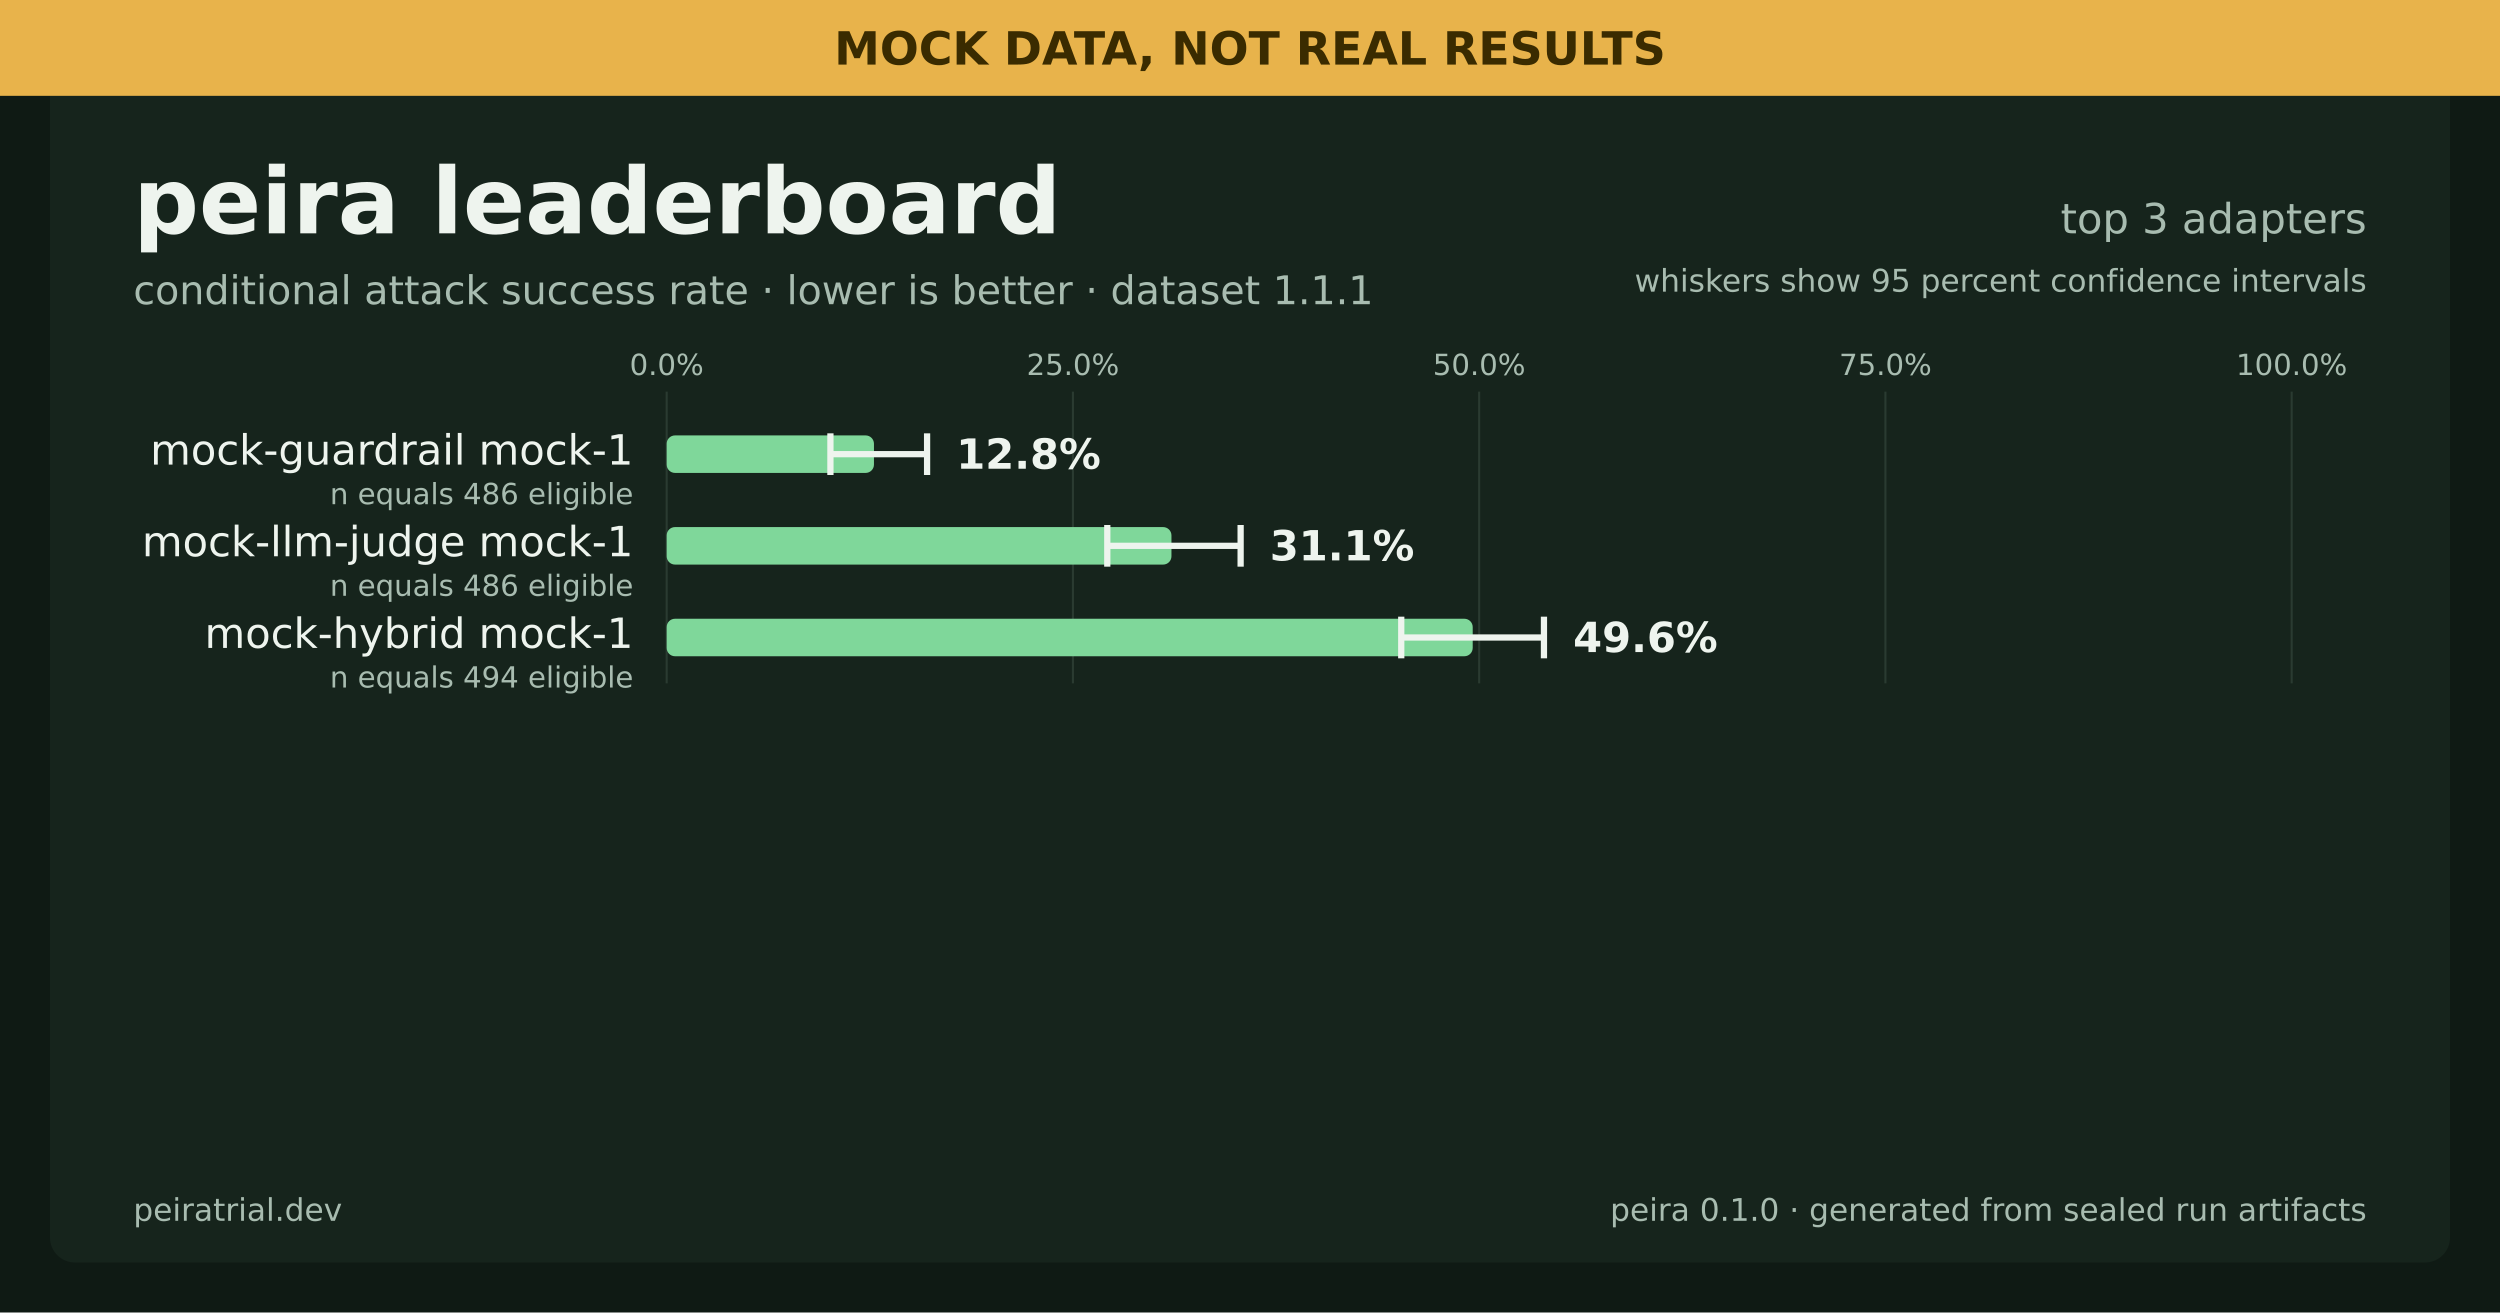
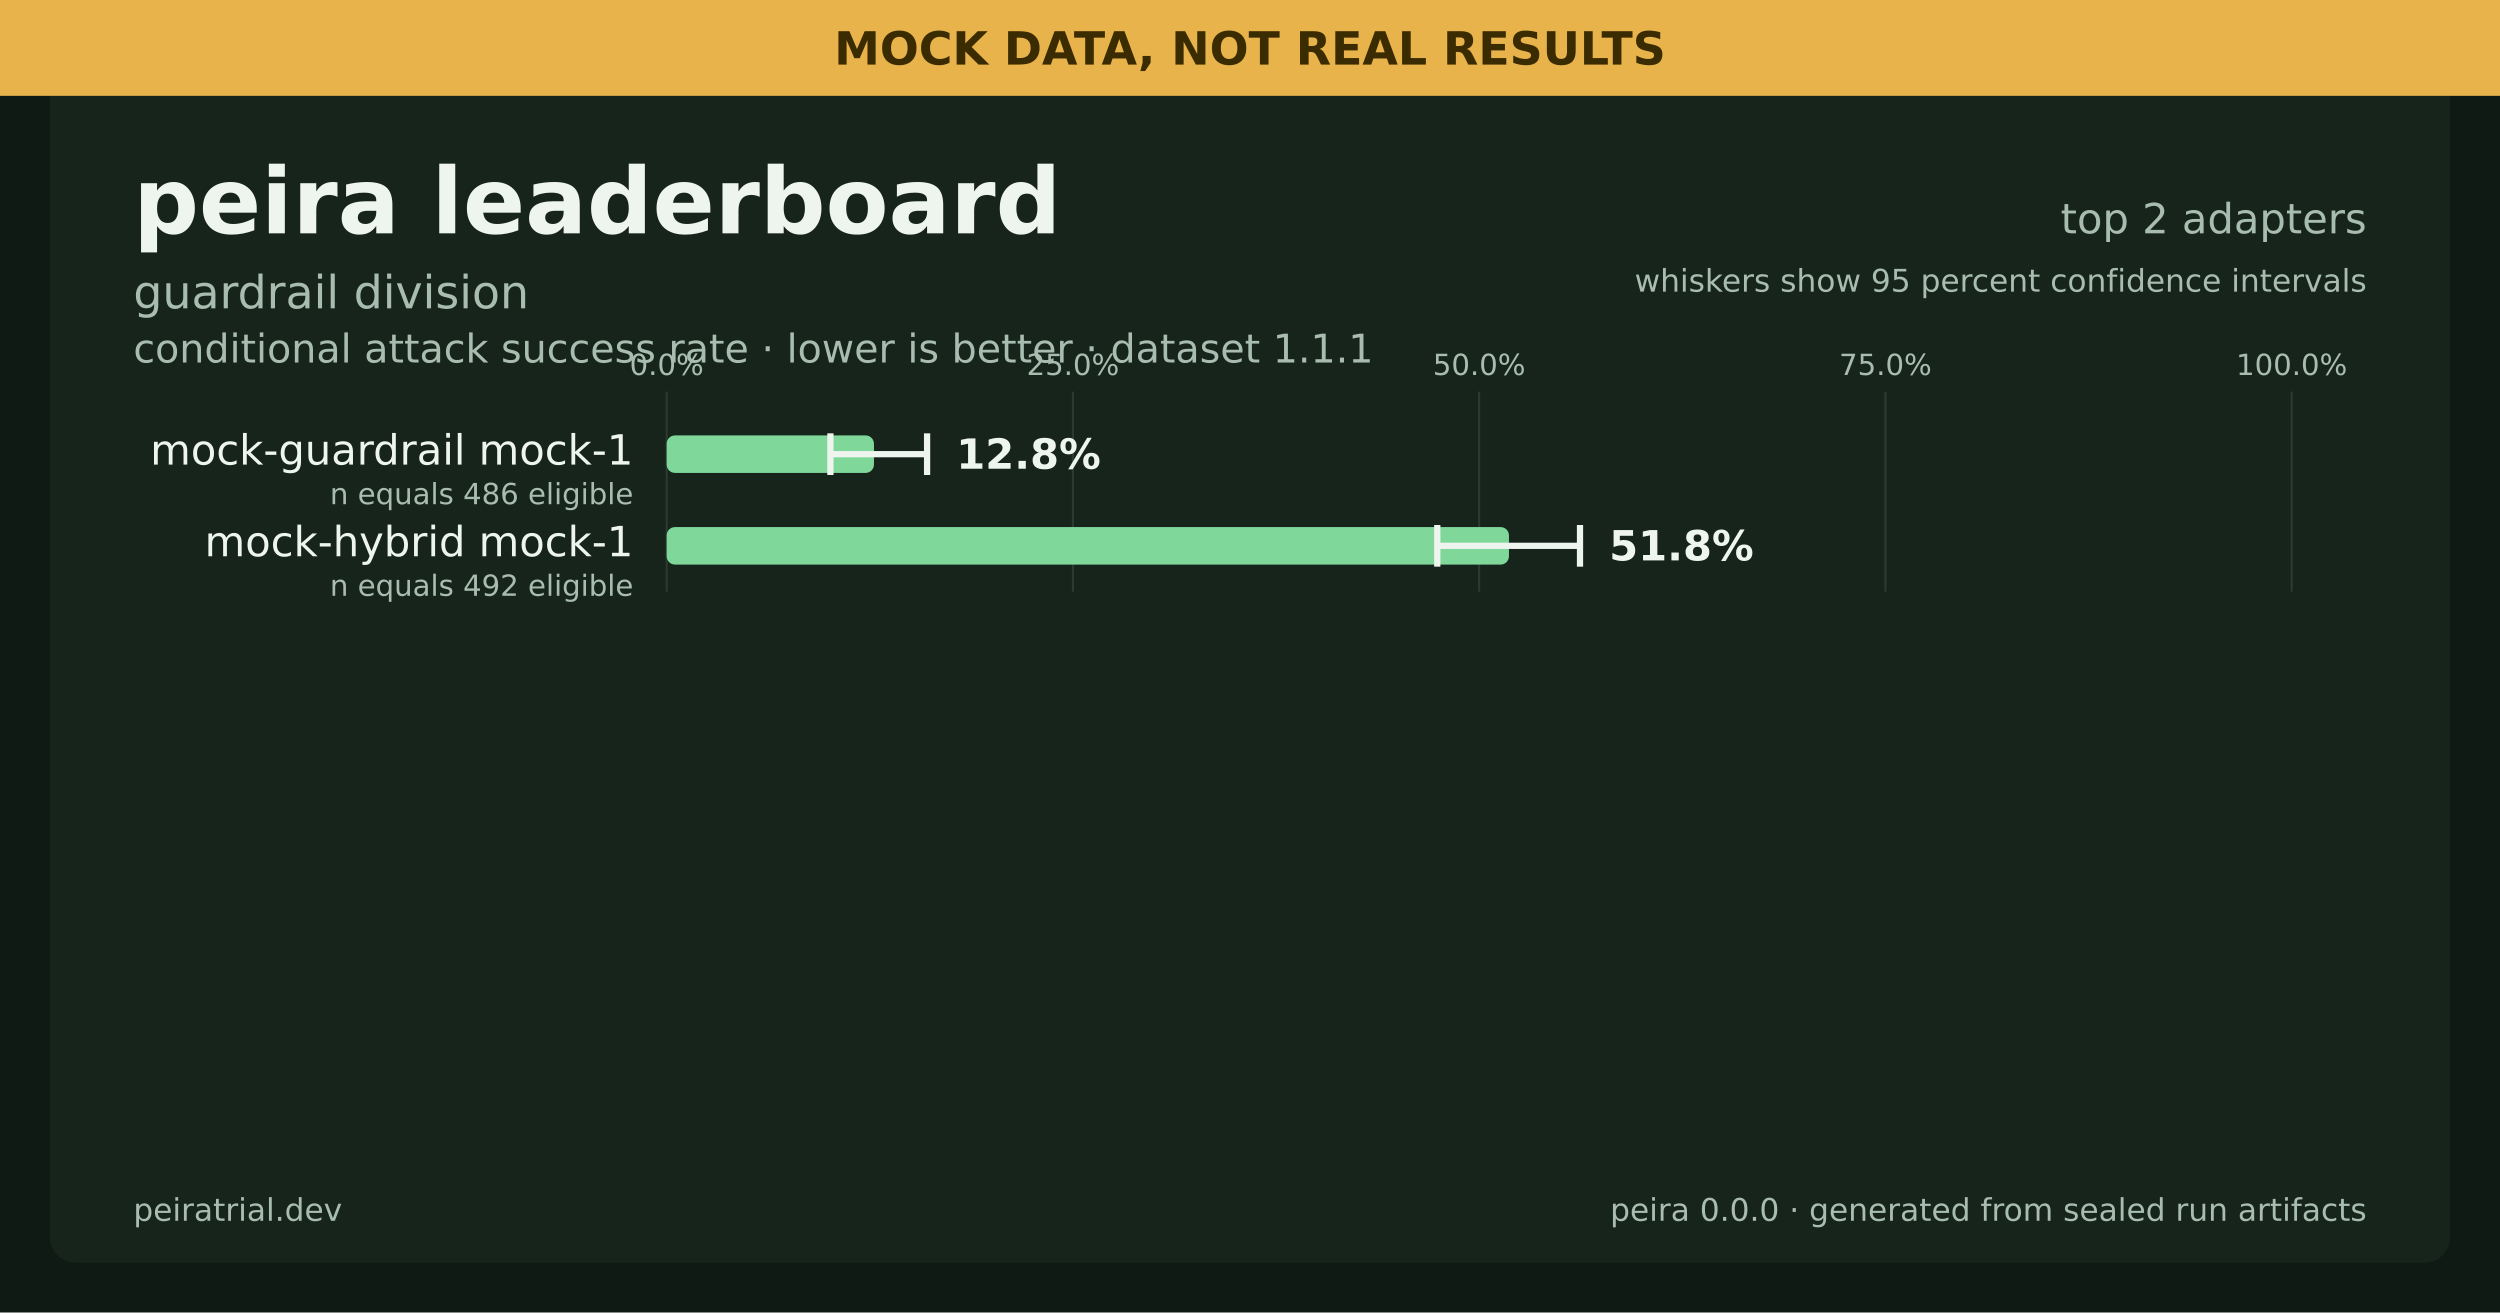
<svg xmlns="http://www.w3.org/2000/svg" width="1200" height="630" viewBox="0 0 1200 630" role="img" aria-label="peira leaderboard OG image, mock data">
  <rect width="1200" height="630" fill="#0f1a14" />
  <rect x="24" y="24" width="1152" height="582" rx="12" fill="#16241c" />
  <rect x="0" y="0" width="1200" height="46" fill="#e8b34b" />
  <text x="600.0" y="31" text-anchor="middle" font-family="DejaVu Sans, Verdana, sans-serif" font-size="22" font-weight="bold" fill="#3a2b00">MOCK DATA, NOT REAL RESULTS</text>
  <text x="64" y="112" font-family="DejaVu Sans, Verdana, sans-serif" font-size="44" font-weight="bold" fill="#eef4ee">peira leaderboard</text>
-   <text x="64" y="146" font-family="DejaVu Sans, Verdana, sans-serif" font-size="19" fill="#a8bcb0">conditional attack success rate · lower is better · dataset 1.1.1</text>
-   <text x="1136" y="112" text-anchor="end" font-family="DejaVu Sans, Verdana, sans-serif" font-size="20" fill="#a8bcb0">top 3 adapters</text>
+   <text x="64" y="148" font-family="DejaVu Sans, Verdana, sans-serif" font-size="22" fill="#a8bcb0">guardrail division</text>
+   <text x="64" y="174" font-family="DejaVu Sans, Verdana, sans-serif" font-size="19" fill="#a8bcb0">conditional attack success rate · lower is better · dataset 1.1.1</text>
+   <text x="1136" y="112" text-anchor="end" font-family="DejaVu Sans, Verdana, sans-serif" font-size="20" fill="#a8bcb0">top 2 adapters</text>
  <text x="1136" y="140" text-anchor="end" font-family="DejaVu Sans, Verdana, sans-serif" font-size="15" fill="#a8bcb0">whiskers show 95 percent confidence intervals</text>
-   <line x1="320.0" y1="188" x2="320.0" y2="328" stroke="#2a3b31" stroke-width="1" />
+   <line x1="320.0" y1="188" x2="320.0" y2="284" stroke="#2a3b31" stroke-width="1" />
  <text x="320.0" y="180" text-anchor="middle" font-family="DejaVu Sans, Verdana, sans-serif" font-size="14" fill="#a8bcb0">0.0%</text>
-   <line x1="515.0" y1="188" x2="515.0" y2="328" stroke="#2a3b31" stroke-width="1" />
+   <line x1="515.0" y1="188" x2="515.0" y2="284" stroke="#2a3b31" stroke-width="1" />
  <text x="515.0" y="180" text-anchor="middle" font-family="DejaVu Sans, Verdana, sans-serif" font-size="14" fill="#a8bcb0">25.0%</text>
-   <line x1="710.0" y1="188" x2="710.0" y2="328" stroke="#2a3b31" stroke-width="1" />
+   <line x1="710.0" y1="188" x2="710.0" y2="284" stroke="#2a3b31" stroke-width="1" />
  <text x="710.0" y="180" text-anchor="middle" font-family="DejaVu Sans, Verdana, sans-serif" font-size="14" fill="#a8bcb0">50.0%</text>
-   <line x1="905.0" y1="188" x2="905.0" y2="328" stroke="#2a3b31" stroke-width="1" />
+   <line x1="905.0" y1="188" x2="905.0" y2="284" stroke="#2a3b31" stroke-width="1" />
  <text x="905.0" y="180" text-anchor="middle" font-family="DejaVu Sans, Verdana, sans-serif" font-size="14" fill="#a8bcb0">75.0%</text>
-   <line x1="1100.0" y1="188" x2="1100.0" y2="328" stroke="#2a3b31" stroke-width="1" />
+   <line x1="1100.0" y1="188" x2="1100.0" y2="284" stroke="#2a3b31" stroke-width="1" />
  <text x="1100.0" y="180" text-anchor="middle" font-family="DejaVu Sans, Verdana, sans-serif" font-size="14" fill="#a8bcb0">100.0%</text>
  <text x="304" y="223.0" text-anchor="end" font-family="DejaVu Sans, Verdana, sans-serif" font-size="20" fill="#eef4ee">mock-guardrail mock-1</text>
  <text x="304" y="242.0" text-anchor="end" font-family="DejaVu Sans, Verdana, sans-serif" font-size="14" fill="#a8bcb0">n equals 486 eligible</text>
  <rect x="320" y="209.0" width="99.5" height="18" rx="4" fill="#7fd79a" />
  <line x1="398.6" y1="218.0" x2="445.0" y2="218.0" stroke="#eef4ee" stroke-width="3" />
  <line x1="398.6" y1="208.0" x2="398.6" y2="228.0" stroke="#eef4ee" stroke-width="3" />
  <line x1="445.0" y1="208.0" x2="445.0" y2="228.0" stroke="#eef4ee" stroke-width="3" />
  <text x="459.0" y="225.0" font-family="DejaVu Sans, Verdana, sans-serif" font-size="20" font-weight="bold" fill="#eef4ee">12.8%</text>
-   <text x="304" y="267.0" text-anchor="end" font-family="DejaVu Sans, Verdana, sans-serif" font-size="20" fill="#eef4ee">mock-llm-judge mock-1</text>
-   <text x="304" y="286.0" text-anchor="end" font-family="DejaVu Sans, Verdana, sans-serif" font-size="14" fill="#a8bcb0">n equals 486 eligible</text>
-   <rect x="320" y="253.0" width="242.3" height="18" rx="4" fill="#7fd79a" />
-   <line x1="531.5" y1="262.0" x2="595.5" y2="262.0" stroke="#eef4ee" stroke-width="3" />
-   <line x1="531.5" y1="252.0" x2="531.5" y2="272.0" stroke="#eef4ee" stroke-width="3" />
-   <line x1="595.5" y1="252.0" x2="595.5" y2="272.0" stroke="#eef4ee" stroke-width="3" />
-   <text x="609.5" y="269.0" font-family="DejaVu Sans, Verdana, sans-serif" font-size="20" font-weight="bold" fill="#eef4ee">31.1%</text>
-   <text x="304" y="311.0" text-anchor="end" font-family="DejaVu Sans, Verdana, sans-serif" font-size="20" fill="#eef4ee">mock-hybrid mock-1</text>
-   <text x="304" y="330.0" text-anchor="end" font-family="DejaVu Sans, Verdana, sans-serif" font-size="14" fill="#a8bcb0">n equals 494 eligible</text>
-   <rect x="320" y="297.0" width="386.9" height="18" rx="4" fill="#7fd79a" />
-   <line x1="672.6" y1="306.0" x2="741.1" y2="306.0" stroke="#eef4ee" stroke-width="3" />
-   <line x1="672.6" y1="296.0" x2="672.6" y2="316.0" stroke="#eef4ee" stroke-width="3" />
-   <line x1="741.1" y1="296.0" x2="741.1" y2="316.0" stroke="#eef4ee" stroke-width="3" />
-   <text x="755.1" y="313.0" font-family="DejaVu Sans, Verdana, sans-serif" font-size="20" font-weight="bold" fill="#eef4ee">49.6%</text>
+   <text x="304" y="267.0" text-anchor="end" font-family="DejaVu Sans, Verdana, sans-serif" font-size="20" fill="#eef4ee">mock-hybrid mock-1</text>
+   <text x="304" y="286.0" text-anchor="end" font-family="DejaVu Sans, Verdana, sans-serif" font-size="14" fill="#a8bcb0">n equals 492 eligible</text>
+   <rect x="320" y="253.0" width="404.3" height="18" rx="4" fill="#7fd79a" />
+   <line x1="689.9" y1="262.0" x2="758.4" y2="262.0" stroke="#eef4ee" stroke-width="3" />
+   <line x1="689.9" y1="252.0" x2="689.9" y2="272.0" stroke="#eef4ee" stroke-width="3" />
+   <line x1="758.4" y1="252.0" x2="758.4" y2="272.0" stroke="#eef4ee" stroke-width="3" />
+   <text x="772.4" y="269.0" font-family="DejaVu Sans, Verdana, sans-serif" font-size="20" font-weight="bold" fill="#eef4ee">51.8%</text>
  <text x="64" y="586" font-family="DejaVu Sans, Verdana, sans-serif" font-size="15" fill="#a8bcb0">peiratrial.dev</text>
-   <text x="1136" y="586" text-anchor="end" font-family="DejaVu Sans, Verdana, sans-serif" font-size="15" fill="#a8bcb0">peira 0.1.0 · generated from sealed run artifacts</text>
+   <text x="1136" y="586" text-anchor="end" font-family="DejaVu Sans, Verdana, sans-serif" font-size="15" fill="#a8bcb0">peira 0.0.0 · generated from sealed run artifacts</text>
</svg>
